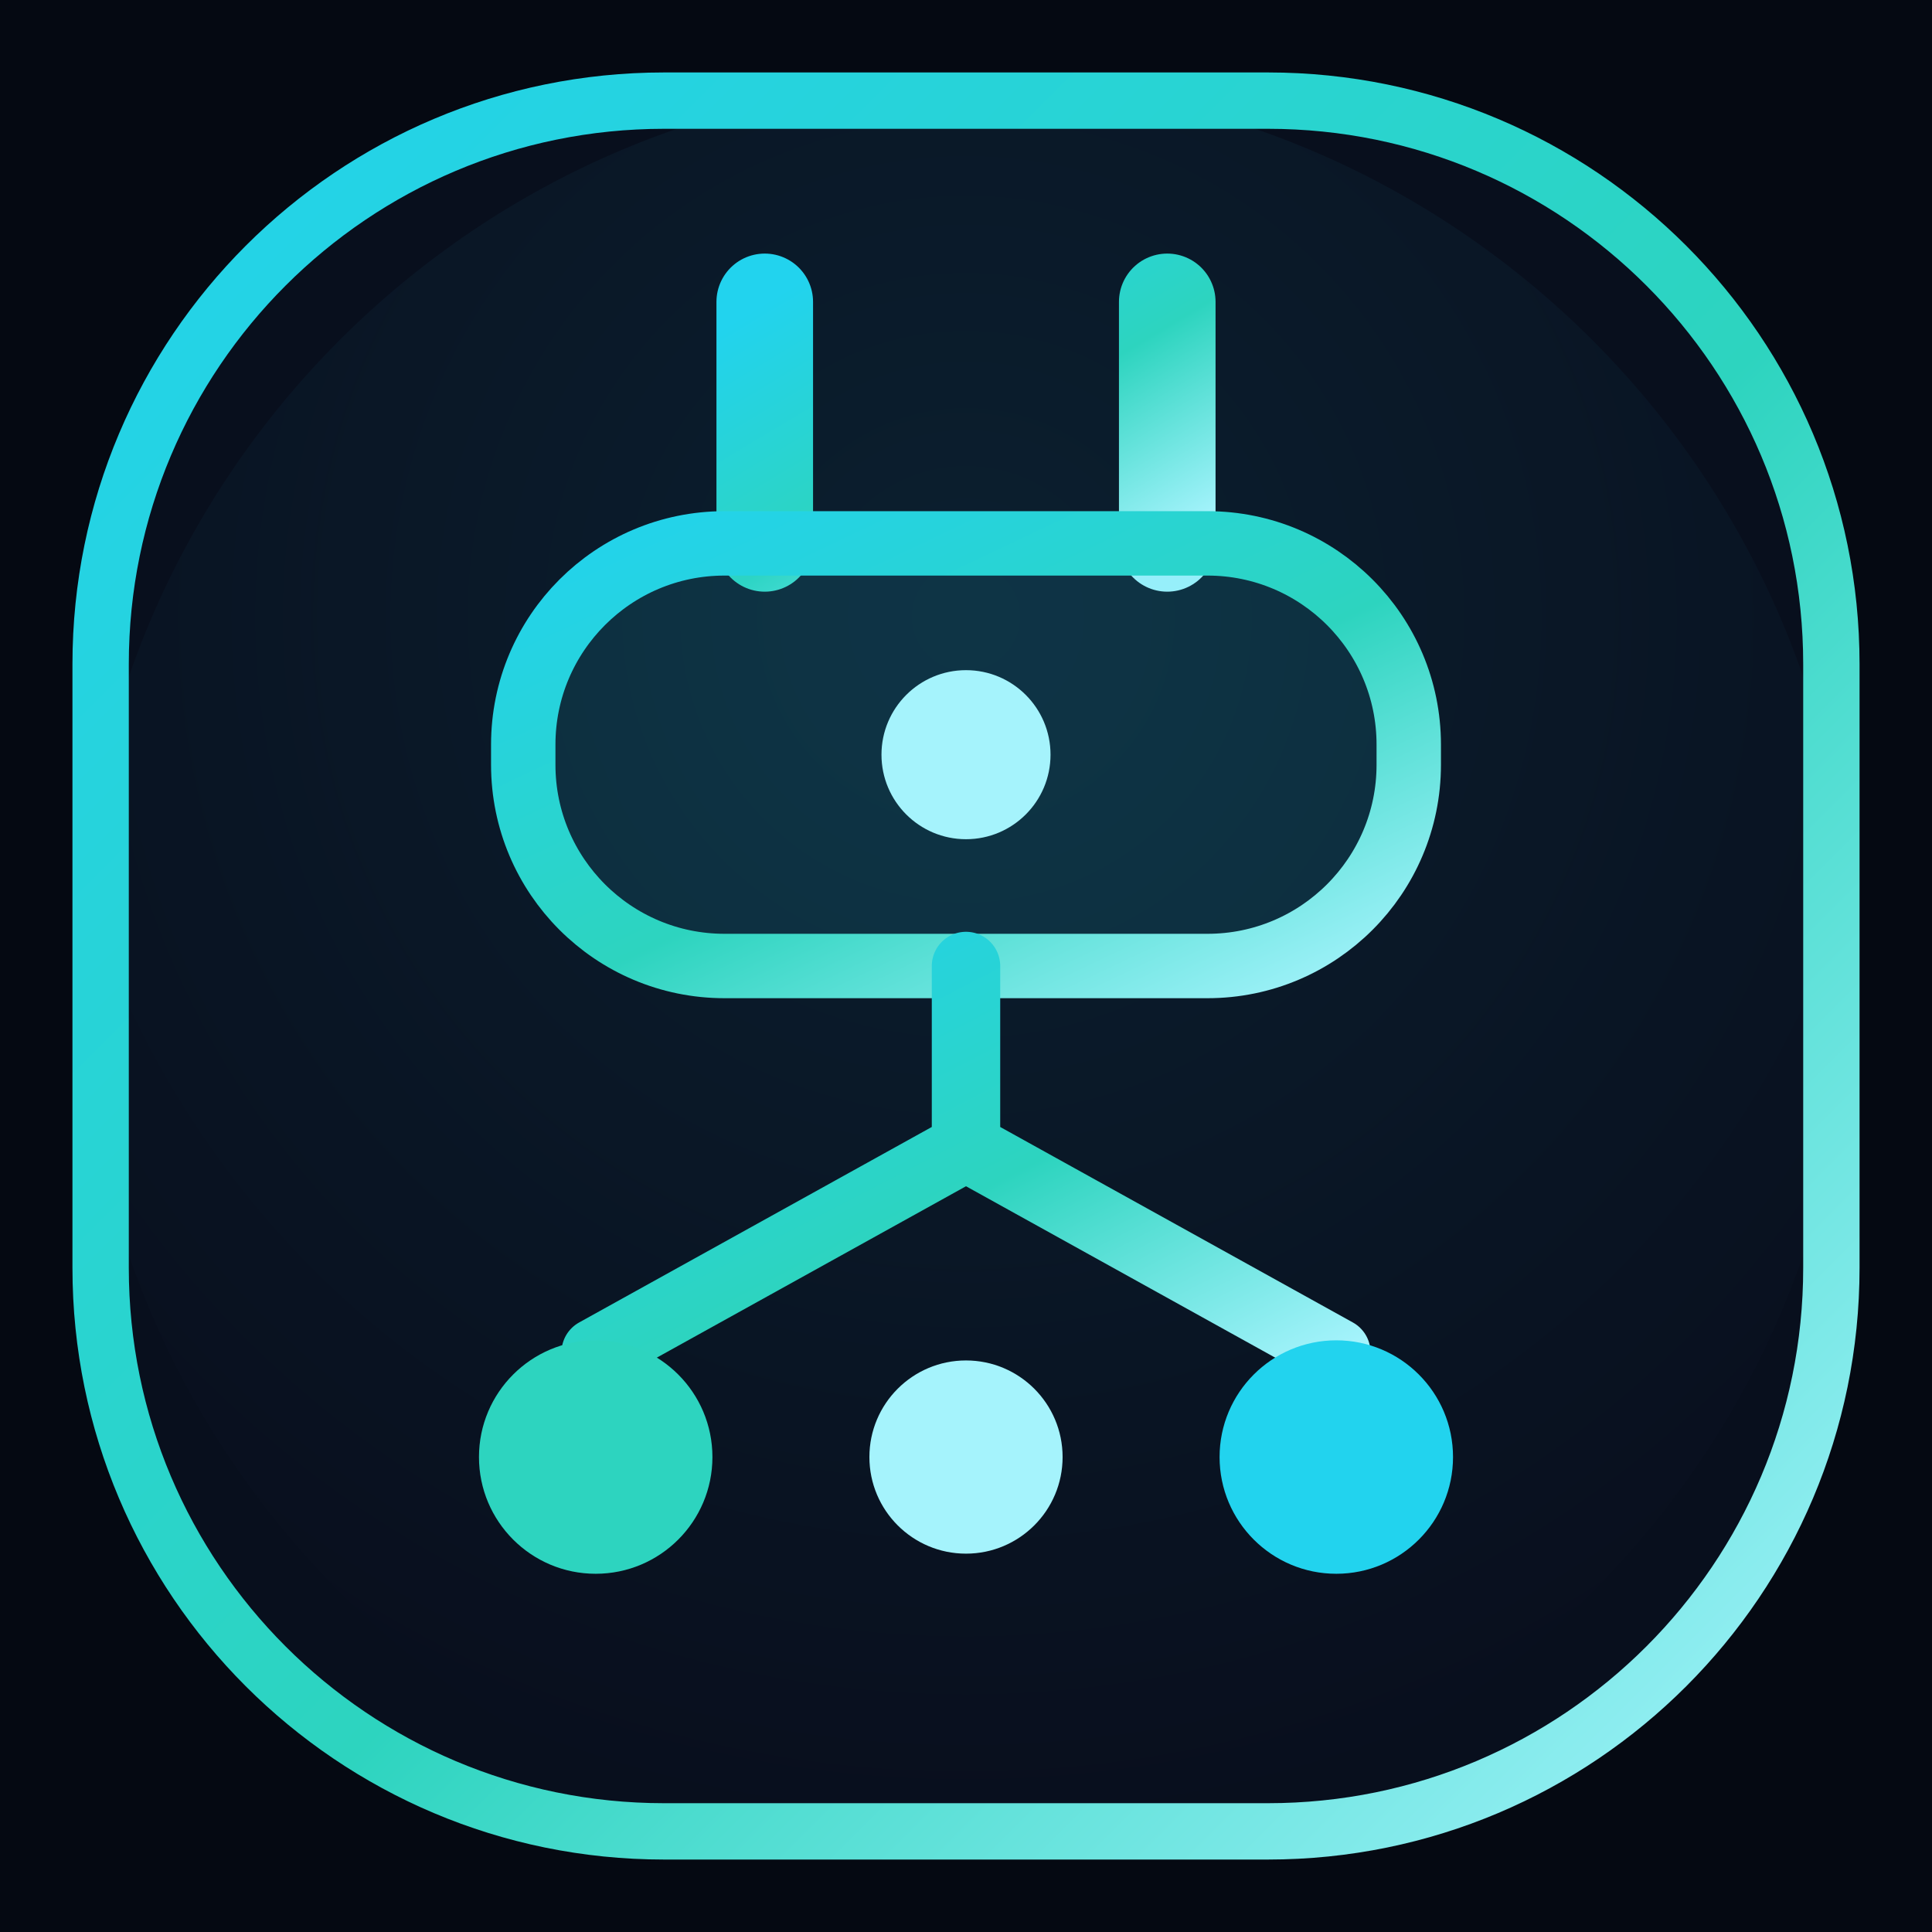
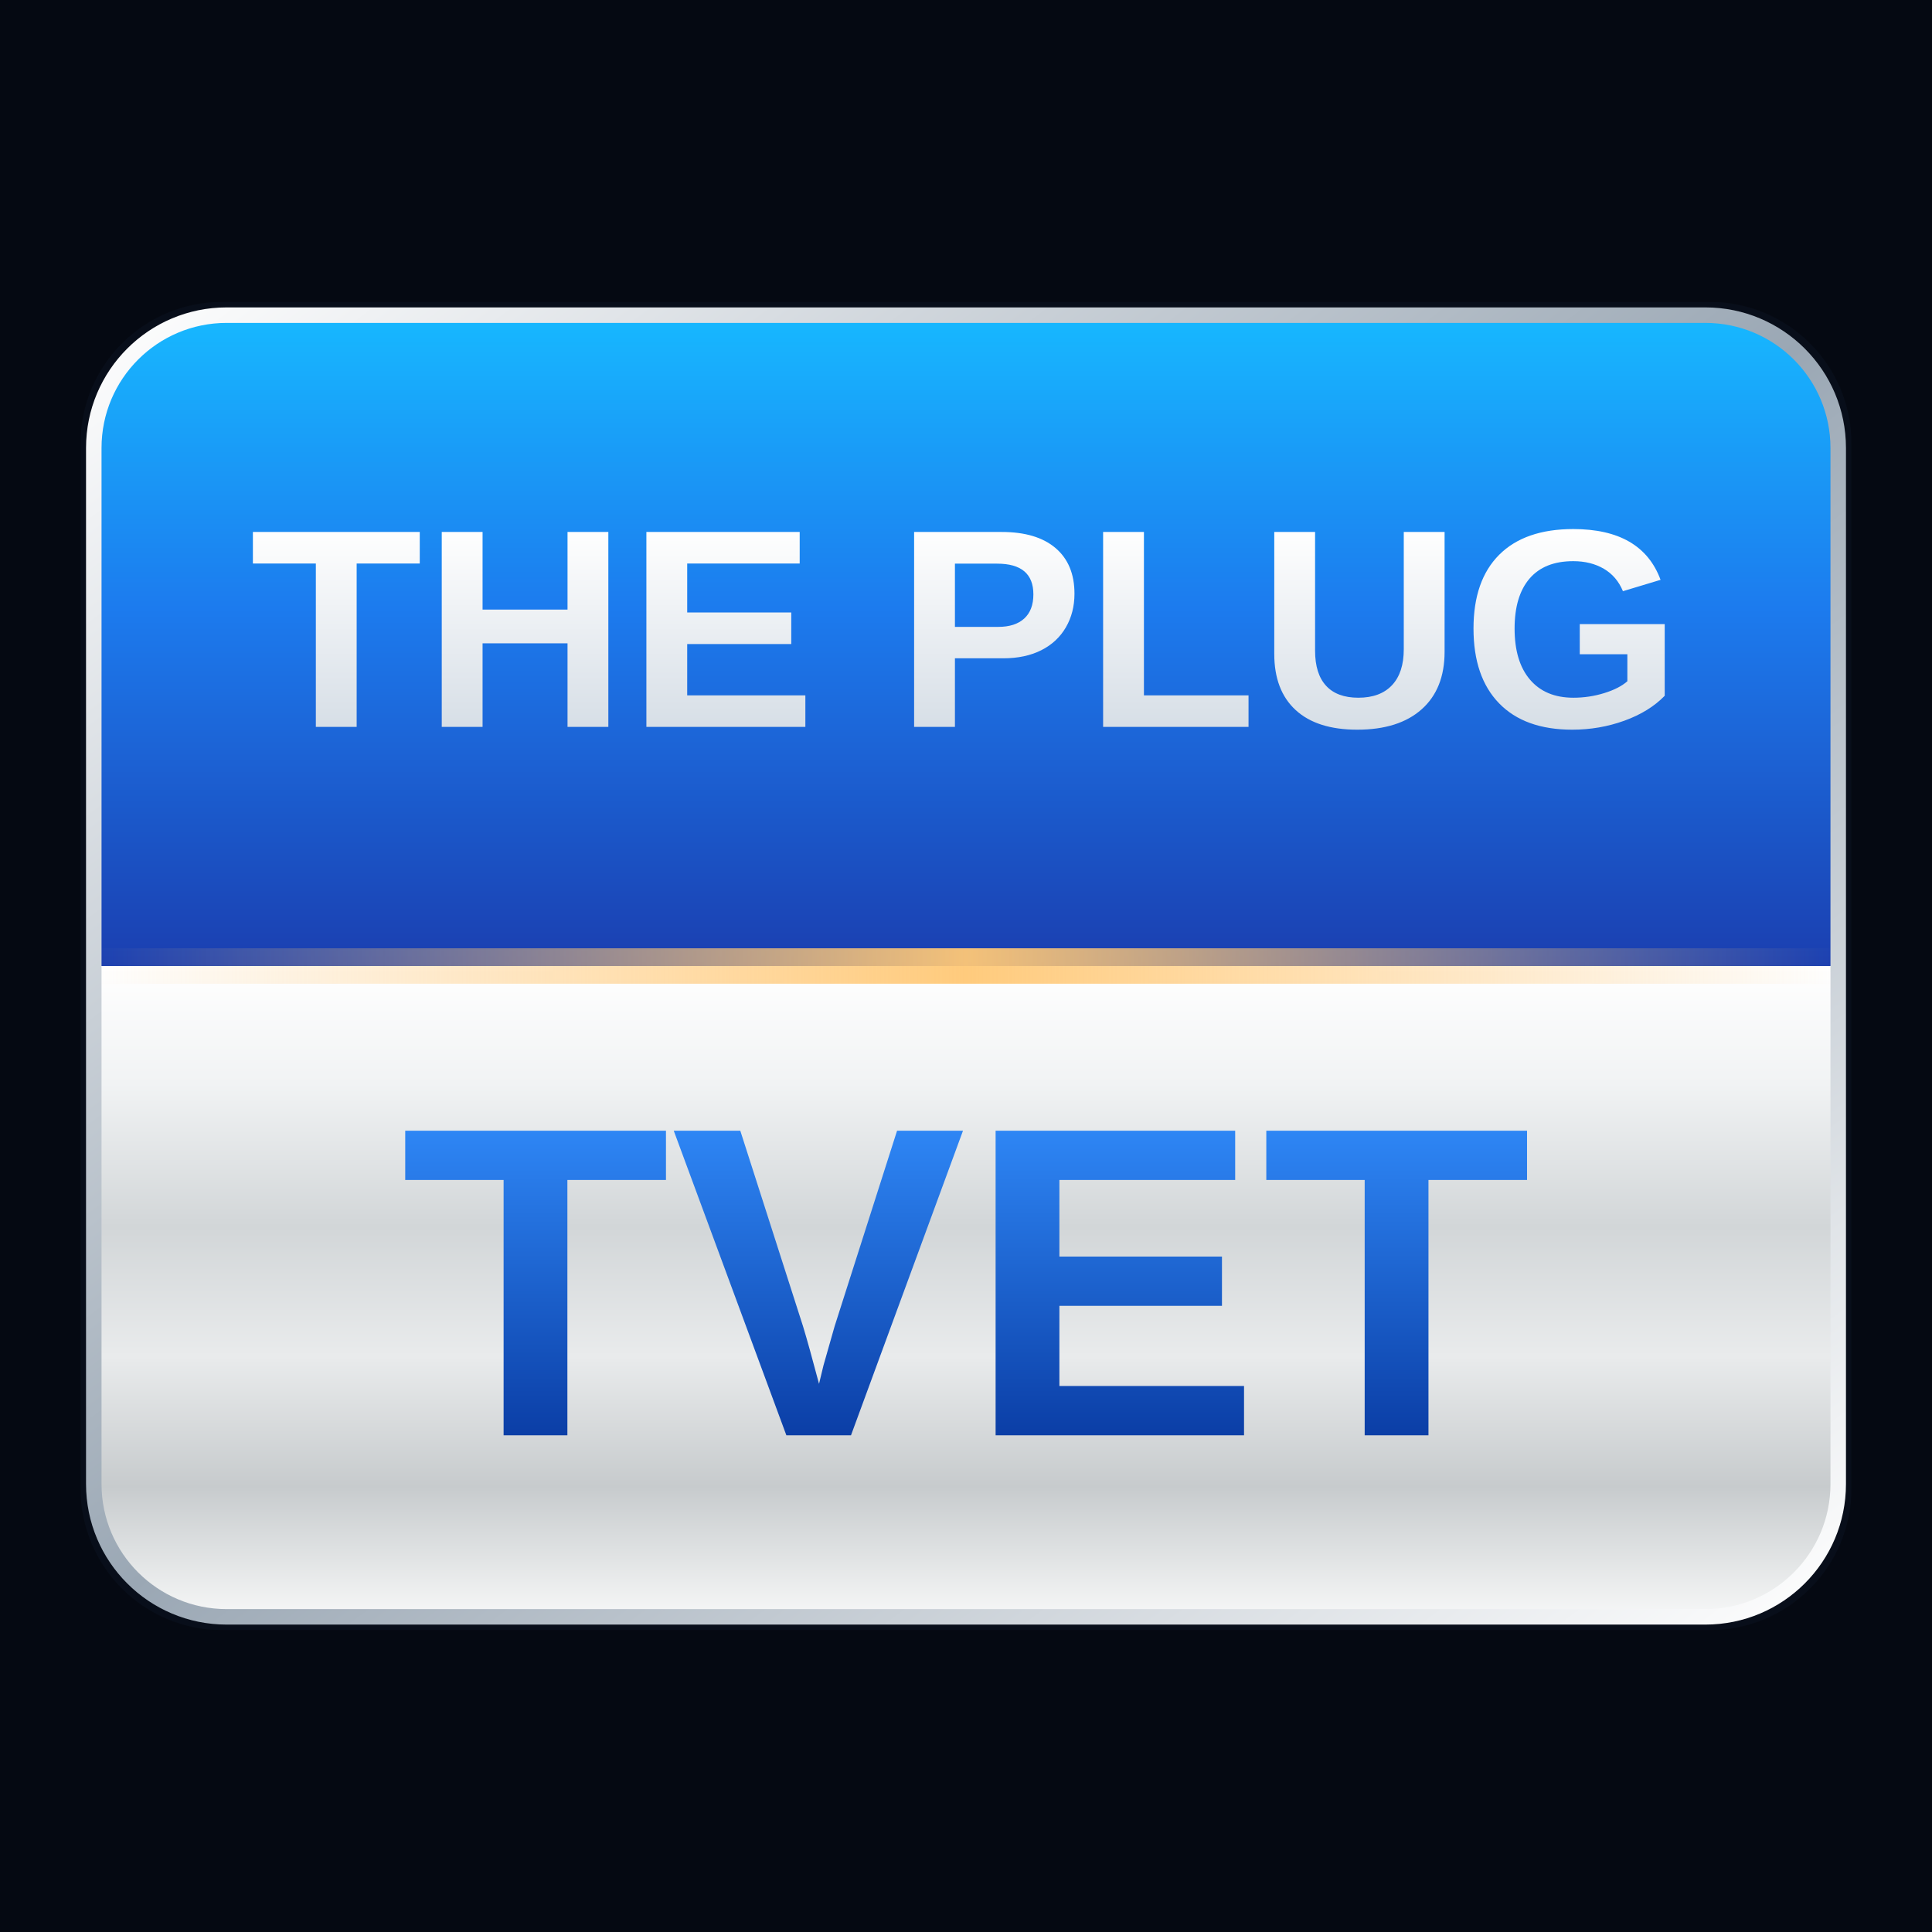
<svg xmlns="http://www.w3.org/2000/svg" viewBox="0 0 48 48" width="512" height="512" role="img" aria-label="THE PLUG TVET">
  <defs>
-     <linearGradient id="plugGrad" x1="0" y1="0" x2="1" y2="1">
-       <stop offset="0%" stop-color="#22D3EE" />
-       <stop offset="55%" stop-color="#2DD4BF" />
-       <stop offset="100%" stop-color="#A5F3FC" />
+     <linearGradient id="plugBlue" x1="0" y1="0" x2="0" y2="1">
+       <stop offset="0%" stop-color="#17B8FF" />
+       <stop offset="45%" stop-color="#1C7BEE" />
+       <stop offset="100%" stop-color="#1B3FB0" />
    </linearGradient>
-     <radialGradient id="plugGlow" cx="50%" cy="30%" r="70%">
-       <stop offset="0%" stop-color="rgba(34,211,238,0.30)" />
-       <stop offset="100%" stop-color="rgba(34,211,238,0)" />
-     </radialGradient>
+     <linearGradient id="chromeSilver" x1="0" y1="0" x2="0" y2="1">
+       <stop offset="0%" stop-color="#FFFFFF" />
+       <stop offset="18%" stop-color="#F1F3F4" />
+       <stop offset="40%" stop-color="#D2D6D8" />
+       <stop offset="60%" stop-color="#E9EBEC" />
+       <stop offset="80%" stop-color="#C7CBCD" />
+       <stop offset="100%" stop-color="#F6F7F7" />
+     </linearGradient>
+     <linearGradient id="seamGlow" x1="0" y1="0" x2="1" y2="0">
+       <stop offset="0%" stop-color="#FFC876" stop-opacity="0" />
+       <stop offset="50%" stop-color="#FFC876" stop-opacity="0.95" />
+       <stop offset="100%" stop-color="#FFC876" stop-opacity="0" />
+     </linearGradient>
+     <linearGradient id="chromeBorder" x1="0" y1="0" x2="1" y2="1">
+       <stop offset="0%" stop-color="#FFFFFF" />
+       <stop offset="50%" stop-color="#9AA7B4" />
+       <stop offset="100%" stop-color="#FFFFFF" />
+     </linearGradient>
+     <linearGradient id="plugText" x1="0" y1="0" x2="0" y2="1">
+       <stop offset="0%" stop-color="#FFFFFF" />
+       <stop offset="100%" stop-color="#D6DEE6" />
+     </linearGradient>
+     <linearGradient id="tvetBlue" x1="0" y1="0" x2="0" y2="1">
+       <stop offset="0%" stop-color="#2E86F5" />
+       <stop offset="100%" stop-color="#0B3EA6" />
+     </linearGradient>
+     <clipPath id="badgeClip">
+       <rect x="3" y="3" width="394" height="294" rx="30" />
+     </clipPath>
  </defs>
  <rect width="48" height="48" fill="#050912" />
-   <circle cx="24" cy="24" r="22" fill="url(#plugGlow)" />
-   <rect x="2.5" y="2.5" width="43" height="43" rx="14" fill="rgba(10,17,34,0.72)" stroke="url(#plugGrad)" stroke-width="1.4" />
-   <path d="M19 7.5v6M29 7.5v6" stroke="url(#plugGrad)" stroke-width="2.4" stroke-linecap="round" />
-   <rect x="13" y="13.5" width="22" height="10.5" rx="5" fill="rgba(34,211,238,0.12)" stroke="url(#plugGrad)" stroke-width="1.6" />
-   <circle cx="24" cy="18.75" r="2.1" fill="#A5F3FC" />
-   <path d="M24 24v4.5M24 28.5 14.8 33.6M24 28.5l9.2 5.1" stroke="url(#plugGrad)" stroke-width="1.7" stroke-linecap="round" />
-   <circle cx="14.8" cy="36.2" r="2.9" fill="#2DD4BF" />
-   <circle cx="33.2" cy="36.2" r="2.9" fill="#22D3EE" />
-   <circle cx="24" cy="36.2" r="2.4" fill="#A5F3FC" />
+   <svg x="2" y="7.5" width="44" height="33" viewBox="0 0 400 300">
+     <rect x="1" y="1" width="398" height="298" rx="31" fill="none" stroke="#0B1220" stroke-width="2" opacity="0.55" />
+     <g clip-path="url(#badgeClip)">
+       <rect x="3" y="3" width="394" height="147" fill="url(#plugBlue)" />
+       <rect x="3" y="150" width="394" height="147" fill="url(#chromeSilver)" />
+       <rect x="3" y="146" width="394" height="8" fill="url(#seamGlow)" />
+     </g>
+     <rect x="3" y="3" width="394" height="294" rx="30" fill="none" stroke="url(#chromeBorder)" stroke-width="3.5" />
+     <text x="200" y="96" text-anchor="middle" font-family="'Arial Black','Helvetica Neue',Arial,sans-serif" font-weight="900" font-size="64" fill="url(#plugText)" textLength="356" lengthAdjust="spacingAndGlyphs">THE PLUG</text>
+     <text x="200" y="256" text-anchor="middle" font-family="'Arial Black','Helvetica Neue',Arial,sans-serif" font-weight="900" font-size="100" fill="url(#tvetBlue)" textLength="290" lengthAdjust="spacingAndGlyphs">TVET</text>
+   </svg>
</svg>
